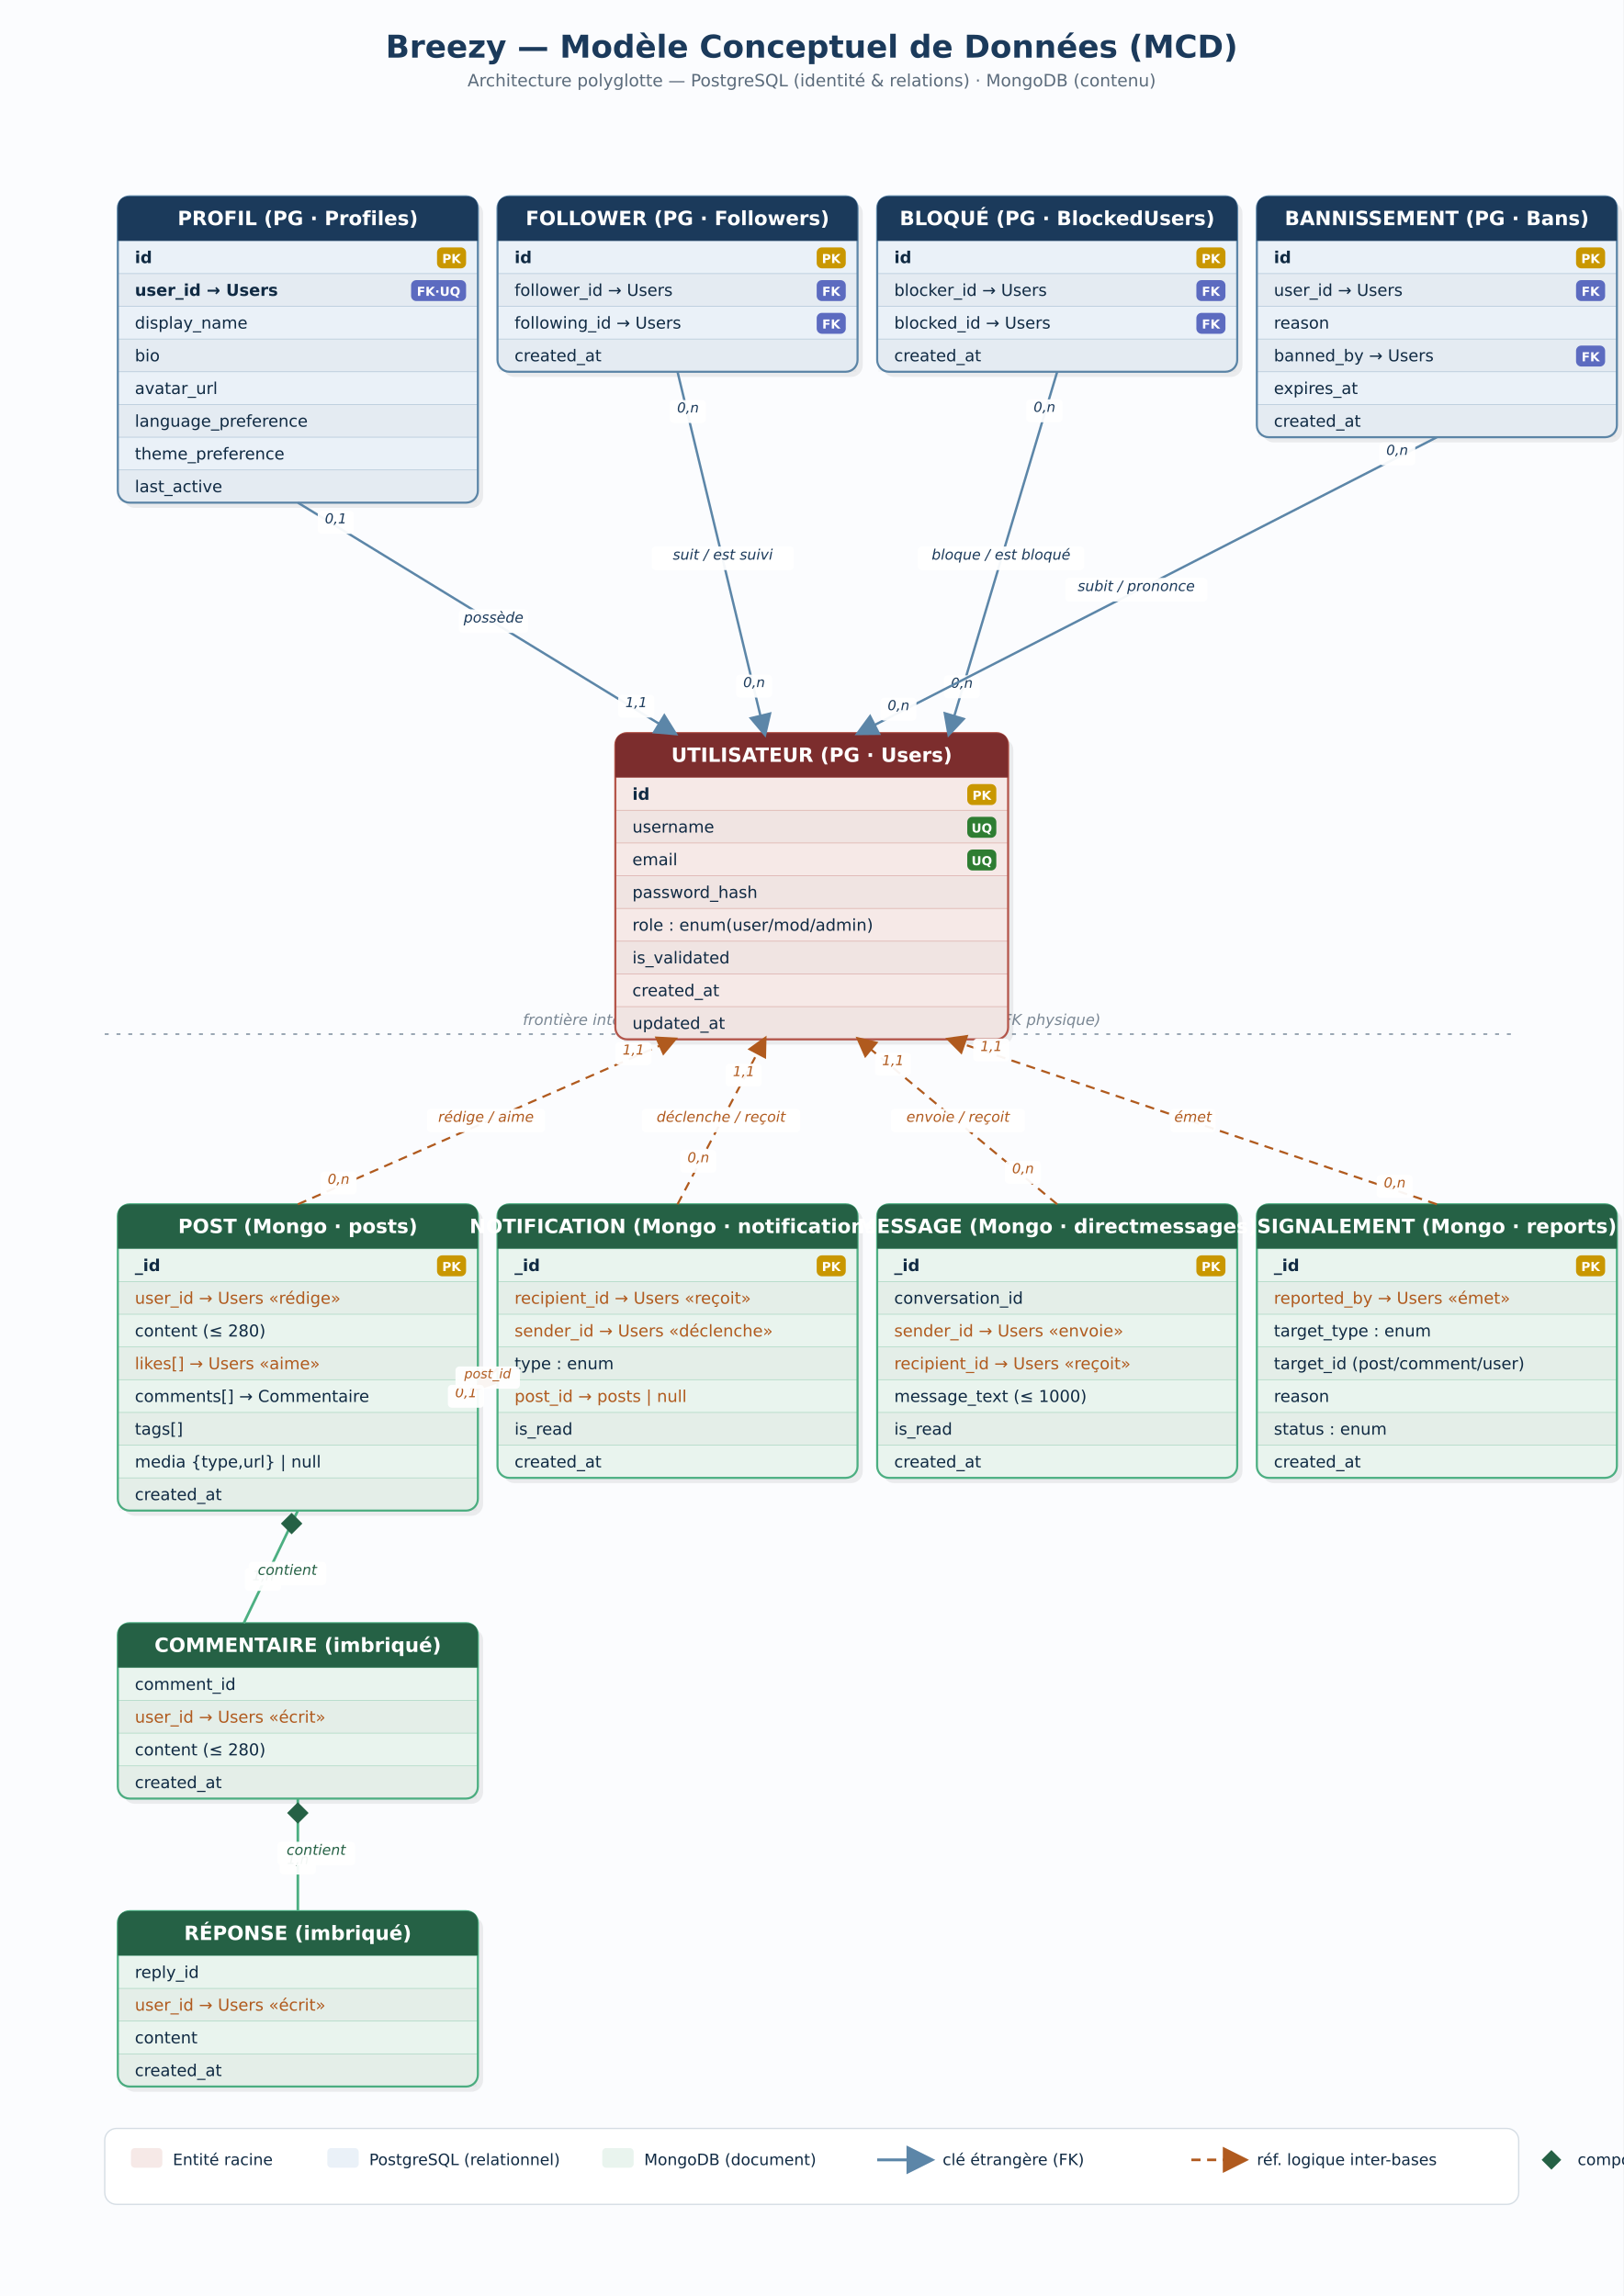
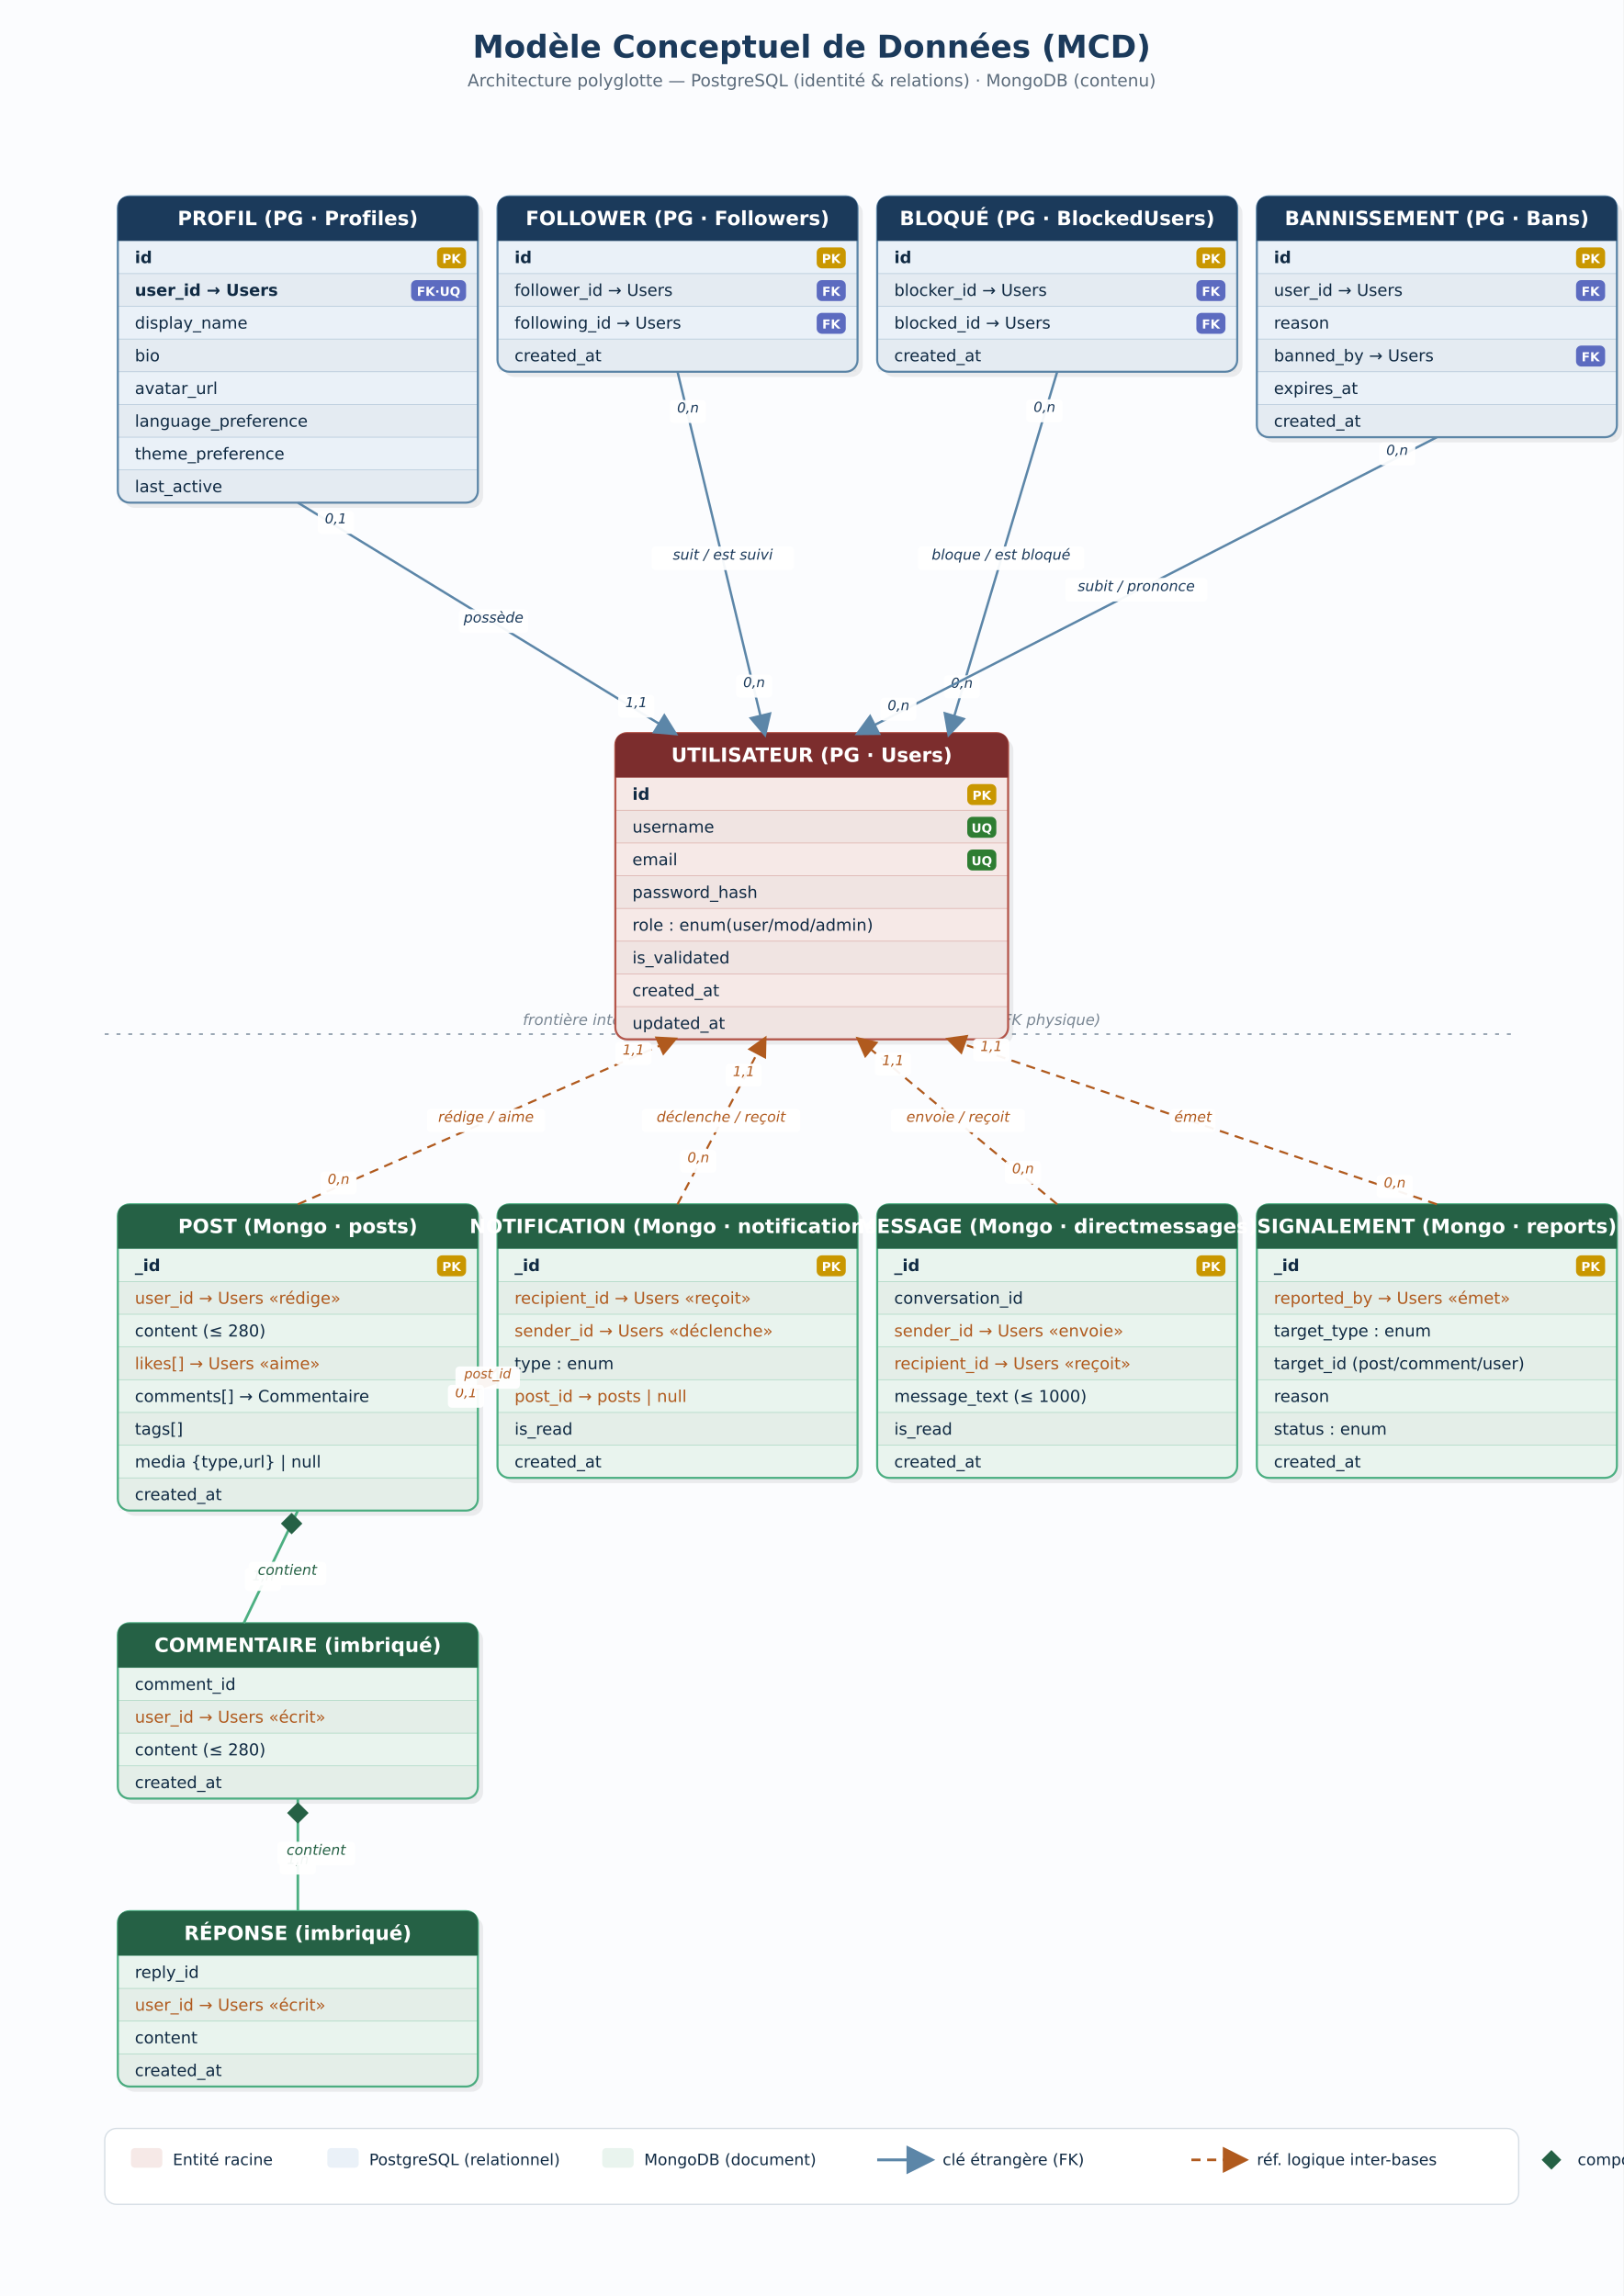
<svg xmlns="http://www.w3.org/2000/svg" width="1240" height="1754" viewBox="0 0 1240 1754" font-family="DejaVu Sans, Segoe UI, Arial, sans-serif">
  <defs>
    <marker id="arrOr" markerWidth="10" markerHeight="10" refX="8" refY="5" orient="auto">
      <path d="M0,0 L10,5 L0,10 z" fill="#B05A1E" />
    </marker>
    <marker id="arrPg" markerWidth="10" markerHeight="10" refX="8" refY="5" orient="auto">
      <path d="M0,0 L10,5 L0,10 z" fill="#5C86A8" />
    </marker>
  </defs>
  <rect width="1240" height="1754" fill="#FBFCFE" />
-   <text x="620.0" y="44" text-anchor="middle" font-size="24" font-weight="800" fill="#1B3A5B">Breezy — Modèle Conceptuel de Données (MCD)</text>
+   <text x="620.0" y="44" text-anchor="middle" font-size="24" font-weight="800" fill="#1B3A5B">Modèle Conceptuel de Données (MCD)</text>
  <text x="620.0" y="66" text-anchor="middle" font-size="13" fill="#5b6b7b">Architecture polyglotte — PostgreSQL (identité &amp; relations) · MongoDB (contenu)</text>
  <line x1="80" y1="790" x2="1160" y2="790" stroke="#9aa7b4" stroke-width="1.4" stroke-dasharray="3 6" />
  <text x="620.0" y="783" text-anchor="middle" font-size="11.5" fill="#7a8794" font-style="italic">frontière inter-bases — réf. Mongo → Users.id logiques (aucune FK physique)</text>
  <g>
    <rect x="94" y="154" width="275" height="234" rx="9" fill="#000" opacity="0.07" />
    <rect x="90" y="150" width="275" height="234" rx="9" fill="#EAF1F8" stroke="#5C86A8" stroke-width="1.6" />
    <path d="M90,184 L90,159 Q90,150 99,150 L356,150 Q365,150 365,159 L365,184 Z" fill="#1B3A5B" />
    <text x="227.5" y="172" text-anchor="middle" font-size="15" font-weight="700" fill="#fff">PROFIL  (PG · Profiles)</text>
    <line x1="90" y1="184" x2="365" y2="184" stroke="#5C86A8" stroke-width="0.5" opacity="0.4" />
    <text x="103" y="201" font-size="12.5" fill="#102A43" font-weight="600">id</text>
    <rect x="333.8" y="189" width="22.2" height="16" rx="4" fill="#C99700" />
    <text x="344.9" y="201" text-anchor="middle" font-size="9.5" font-weight="700" fill="#fff">PK</text>
    <rect x="91" y="209" width="273" height="25" fill="#000" opacity="0.025" />
    <line x1="90" y1="209" x2="365" y2="209" stroke="#5C86A8" stroke-width="0.5" opacity="0.4" />
    <text x="103" y="226" font-size="12.5" fill="#102A43" font-weight="600">user_id → Users</text>
    <rect x="314.0" y="214" width="42.0" height="16" rx="4" fill="#5C6BC0" />
    <text x="335.0" y="226" text-anchor="middle" font-size="9.5" font-weight="700" fill="#fff">FK·UQ</text>
    <line x1="90" y1="234" x2="365" y2="234" stroke="#5C86A8" stroke-width="0.5" opacity="0.4" />
    <text x="103" y="251" font-size="12.5" fill="#102A43" font-weight="400">display_name</text>
    <rect x="91" y="259" width="273" height="25" fill="#000" opacity="0.025" />
    <line x1="90" y1="259" x2="365" y2="259" stroke="#5C86A8" stroke-width="0.5" opacity="0.4" />
    <text x="103" y="276" font-size="12.5" fill="#102A43" font-weight="400">bio</text>
    <line x1="90" y1="284" x2="365" y2="284" stroke="#5C86A8" stroke-width="0.5" opacity="0.4" />
    <text x="103" y="301" font-size="12.5" fill="#102A43" font-weight="400">avatar_url</text>
    <rect x="91" y="309" width="273" height="25" fill="#000" opacity="0.025" />
    <line x1="90" y1="309" x2="365" y2="309" stroke="#5C86A8" stroke-width="0.5" opacity="0.4" />
    <text x="103" y="326" font-size="12.5" fill="#102A43" font-weight="400">language_preference</text>
    <line x1="90" y1="334" x2="365" y2="334" stroke="#5C86A8" stroke-width="0.5" opacity="0.4" />
    <text x="103" y="351" font-size="12.5" fill="#102A43" font-weight="400">theme_preference</text>
    <rect x="91" y="359" width="273" height="25" fill="#000" opacity="0.025" />
    <line x1="90" y1="359" x2="365" y2="359" stroke="#5C86A8" stroke-width="0.5" opacity="0.4" />
    <text x="103" y="376" font-size="12.5" fill="#102A43" font-weight="400">last_active</text>
  </g>
  <g>
    <rect x="384" y="154" width="275" height="134" rx="9" fill="#000" opacity="0.07" />
    <rect x="380" y="150" width="275" height="134" rx="9" fill="#EAF1F8" stroke="#5C86A8" stroke-width="1.6" />
    <path d="M380,184 L380,159 Q380,150 389,150 L646,150 Q655,150 655,159 L655,184 Z" fill="#1B3A5B" />
    <text x="517.5" y="172" text-anchor="middle" font-size="15" font-weight="700" fill="#fff">FOLLOWER  (PG · Followers)</text>
    <line x1="380" y1="184" x2="655" y2="184" stroke="#5C86A8" stroke-width="0.5" opacity="0.4" />
    <text x="393" y="201" font-size="12.5" fill="#102A43" font-weight="600">id</text>
    <rect x="623.8" y="189" width="22.2" height="16" rx="4" fill="#C99700" />
    <text x="634.9" y="201" text-anchor="middle" font-size="9.5" font-weight="700" fill="#fff">PK</text>
    <rect x="381" y="209" width="273" height="25" fill="#000" opacity="0.025" />
    <line x1="380" y1="209" x2="655" y2="209" stroke="#5C86A8" stroke-width="0.5" opacity="0.4" />
    <text x="393" y="226" font-size="12.5" fill="#102A43" font-weight="400">follower_id → Users</text>
    <rect x="623.8" y="214" width="22.2" height="16" rx="4" fill="#5C6BC0" />
    <text x="634.9" y="226" text-anchor="middle" font-size="9.5" font-weight="700" fill="#fff">FK</text>
    <line x1="380" y1="234" x2="655" y2="234" stroke="#5C86A8" stroke-width="0.5" opacity="0.4" />
    <text x="393" y="251" font-size="12.5" fill="#102A43" font-weight="400">following_id → Users</text>
    <rect x="623.8" y="239" width="22.2" height="16" rx="4" fill="#5C6BC0" />
    <text x="634.9" y="251" text-anchor="middle" font-size="9.5" font-weight="700" fill="#fff">FK</text>
    <rect x="381" y="259" width="273" height="25" fill="#000" opacity="0.025" />
    <line x1="380" y1="259" x2="655" y2="259" stroke="#5C86A8" stroke-width="0.5" opacity="0.4" />
    <text x="393" y="276" font-size="12.5" fill="#102A43" font-weight="400">created_at</text>
  </g>
  <g>
    <rect x="674" y="154" width="275" height="134" rx="9" fill="#000" opacity="0.07" />
    <rect x="670" y="150" width="275" height="134" rx="9" fill="#EAF1F8" stroke="#5C86A8" stroke-width="1.6" />
    <path d="M670,184 L670,159 Q670,150 679,150 L936,150 Q945,150 945,159 L945,184 Z" fill="#1B3A5B" />
    <text x="807.5" y="172" text-anchor="middle" font-size="15" font-weight="700" fill="#fff">BLOQUÉ  (PG · BlockedUsers)</text>
    <line x1="670" y1="184" x2="945" y2="184" stroke="#5C86A8" stroke-width="0.5" opacity="0.4" />
    <text x="683" y="201" font-size="12.5" fill="#102A43" font-weight="600">id</text>
    <rect x="913.8" y="189" width="22.2" height="16" rx="4" fill="#C99700" />
    <text x="924.9" y="201" text-anchor="middle" font-size="9.5" font-weight="700" fill="#fff">PK</text>
    <rect x="671" y="209" width="273" height="25" fill="#000" opacity="0.025" />
    <line x1="670" y1="209" x2="945" y2="209" stroke="#5C86A8" stroke-width="0.5" opacity="0.4" />
    <text x="683" y="226" font-size="12.5" fill="#102A43" font-weight="400">blocker_id → Users</text>
    <rect x="913.8" y="214" width="22.2" height="16" rx="4" fill="#5C6BC0" />
    <text x="924.9" y="226" text-anchor="middle" font-size="9.5" font-weight="700" fill="#fff">FK</text>
    <line x1="670" y1="234" x2="945" y2="234" stroke="#5C86A8" stroke-width="0.5" opacity="0.4" />
    <text x="683" y="251" font-size="12.5" fill="#102A43" font-weight="400">blocked_id → Users</text>
    <rect x="913.8" y="239" width="22.2" height="16" rx="4" fill="#5C6BC0" />
    <text x="924.9" y="251" text-anchor="middle" font-size="9.5" font-weight="700" fill="#fff">FK</text>
    <rect x="671" y="259" width="273" height="25" fill="#000" opacity="0.025" />
    <line x1="670" y1="259" x2="945" y2="259" stroke="#5C86A8" stroke-width="0.5" opacity="0.4" />
    <text x="683" y="276" font-size="12.5" fill="#102A43" font-weight="400">created_at</text>
  </g>
  <g>
    <rect x="964" y="154" width="275" height="184" rx="9" fill="#000" opacity="0.07" />
    <rect x="960" y="150" width="275" height="184" rx="9" fill="#EAF1F8" stroke="#5C86A8" stroke-width="1.6" />
    <path d="M960,184 L960,159 Q960,150 969,150 L1226,150 Q1235,150 1235,159 L1235,184 Z" fill="#1B3A5B" />
    <text x="1097.5" y="172" text-anchor="middle" font-size="15" font-weight="700" fill="#fff">BANNISSEMENT  (PG · Bans)</text>
    <line x1="960" y1="184" x2="1235" y2="184" stroke="#5C86A8" stroke-width="0.5" opacity="0.4" />
    <text x="973" y="201" font-size="12.5" fill="#102A43" font-weight="600">id</text>
    <rect x="1203.8" y="189" width="22.2" height="16" rx="4" fill="#C99700" />
    <text x="1214.9" y="201" text-anchor="middle" font-size="9.5" font-weight="700" fill="#fff">PK</text>
    <rect x="961" y="209" width="273" height="25" fill="#000" opacity="0.025" />
    <line x1="960" y1="209" x2="1235" y2="209" stroke="#5C86A8" stroke-width="0.5" opacity="0.4" />
    <text x="973" y="226" font-size="12.5" fill="#102A43" font-weight="400">user_id → Users</text>
    <rect x="1203.8" y="214" width="22.2" height="16" rx="4" fill="#5C6BC0" />
    <text x="1214.9" y="226" text-anchor="middle" font-size="9.5" font-weight="700" fill="#fff">FK</text>
    <line x1="960" y1="234" x2="1235" y2="234" stroke="#5C86A8" stroke-width="0.5" opacity="0.4" />
    <text x="973" y="251" font-size="12.5" fill="#102A43" font-weight="400">reason</text>
    <rect x="961" y="259" width="273" height="25" fill="#000" opacity="0.025" />
    <line x1="960" y1="259" x2="1235" y2="259" stroke="#5C86A8" stroke-width="0.5" opacity="0.4" />
    <text x="973" y="276" font-size="12.5" fill="#102A43" font-weight="400">banned_by → Users</text>
    <rect x="1203.8" y="264" width="22.2" height="16" rx="4" fill="#5C6BC0" />
    <text x="1214.9" y="276" text-anchor="middle" font-size="9.5" font-weight="700" fill="#fff">FK</text>
    <line x1="960" y1="284" x2="1235" y2="284" stroke="#5C86A8" stroke-width="0.5" opacity="0.4" />
    <text x="973" y="301" font-size="12.5" fill="#102A43" font-weight="400">expires_at</text>
    <rect x="961" y="309" width="273" height="25" fill="#000" opacity="0.025" />
    <line x1="960" y1="309" x2="1235" y2="309" stroke="#5C86A8" stroke-width="0.5" opacity="0.4" />
    <text x="973" y="326" font-size="12.5" fill="#102A43" font-weight="400">created_at</text>
  </g>
  <g>
    <rect x="474" y="564" width="300" height="234" rx="9" fill="#000" opacity="0.07" />
    <rect x="470" y="560" width="300" height="234" rx="9" fill="#F6E9E7" stroke="#B5564B" stroke-width="1.6" />
    <path d="M470,594 L470,569 Q470,560 479,560 L761,560 Q770,560 770,569 L770,594 Z" fill="#7C2D2D" />
    <text x="620.0" y="582" text-anchor="middle" font-size="15" font-weight="700" fill="#fff">UTILISATEUR  (PG · Users)</text>
    <line x1="470" y1="594" x2="770" y2="594" stroke="#B5564B" stroke-width="0.5" opacity="0.4" />
    <text x="483" y="611" font-size="12.5" fill="#102A43" font-weight="600">id</text>
    <rect x="738.8" y="599" width="22.2" height="16" rx="4" fill="#C99700" />
    <text x="749.9" y="611" text-anchor="middle" font-size="9.5" font-weight="700" fill="#fff">PK</text>
    <rect x="471" y="619" width="298" height="25" fill="#000" opacity="0.025" />
    <line x1="470" y1="619" x2="770" y2="619" stroke="#B5564B" stroke-width="0.5" opacity="0.4" />
    <text x="483" y="636" font-size="12.5" fill="#102A43" font-weight="400">username</text>
    <rect x="738.8" y="624" width="22.2" height="16" rx="4" fill="#2E7D32" />
    <text x="749.9" y="636" text-anchor="middle" font-size="9.5" font-weight="700" fill="#fff">UQ</text>
    <line x1="470" y1="644" x2="770" y2="644" stroke="#B5564B" stroke-width="0.5" opacity="0.4" />
    <text x="483" y="661" font-size="12.5" fill="#102A43" font-weight="400">email</text>
    <rect x="738.8" y="649" width="22.2" height="16" rx="4" fill="#2E7D32" />
    <text x="749.9" y="661" text-anchor="middle" font-size="9.5" font-weight="700" fill="#fff">UQ</text>
    <rect x="471" y="669" width="298" height="25" fill="#000" opacity="0.025" />
    <line x1="470" y1="669" x2="770" y2="669" stroke="#B5564B" stroke-width="0.5" opacity="0.4" />
    <text x="483" y="686" font-size="12.5" fill="#102A43" font-weight="400">password_hash</text>
    <line x1="470" y1="694" x2="770" y2="694" stroke="#B5564B" stroke-width="0.5" opacity="0.4" />
    <text x="483" y="711" font-size="12.5" fill="#102A43" font-weight="400">role : enum(user/mod/admin)</text>
    <rect x="471" y="719" width="298" height="25" fill="#000" opacity="0.025" />
    <line x1="470" y1="719" x2="770" y2="719" stroke="#B5564B" stroke-width="0.5" opacity="0.4" />
    <text x="483" y="736" font-size="12.5" fill="#102A43" font-weight="400">is_validated</text>
    <line x1="470" y1="744" x2="770" y2="744" stroke="#B5564B" stroke-width="0.5" opacity="0.4" />
    <text x="483" y="761" font-size="12.5" fill="#102A43" font-weight="400">created_at</text>
    <rect x="471" y="769" width="298" height="25" fill="#000" opacity="0.025" />
    <line x1="470" y1="769" x2="770" y2="769" stroke="#B5564B" stroke-width="0.5" opacity="0.4" />
    <text x="483" y="786" font-size="12.5" fill="#102A43" font-weight="400">updated_at</text>
  </g>
  <g>
    <rect x="94" y="924" width="275" height="234" rx="9" fill="#000" opacity="0.07" />
    <rect x="90" y="920" width="275" height="234" rx="9" fill="#E9F4EE" stroke="#4CAF82" stroke-width="1.6" />
    <path d="M90,954 L90,929 Q90,920 99,920 L356,920 Q365,920 365,929 L365,954 Z" fill="#256145" />
    <text x="227.5" y="942" text-anchor="middle" font-size="15" font-weight="700" fill="#fff">POST  (Mongo · posts)</text>
    <line x1="90" y1="954" x2="365" y2="954" stroke="#4CAF82" stroke-width="0.5" opacity="0.4" />
    <text x="103" y="971" font-size="12.5" fill="#102A43" font-weight="600">_id</text>
    <rect x="333.8" y="959" width="22.2" height="16" rx="4" fill="#C99700" />
    <text x="344.9" y="971" text-anchor="middle" font-size="9.5" font-weight="700" fill="#fff">PK</text>
    <rect x="91" y="979" width="273" height="25" fill="#000" opacity="0.025" />
    <line x1="90" y1="979" x2="365" y2="979" stroke="#4CAF82" stroke-width="0.5" opacity="0.4" />
    <text x="103" y="996" font-size="12.5" fill="#B05A1E" font-weight="400">user_id → Users  «rédige»</text>
    <line x1="90" y1="1004" x2="365" y2="1004" stroke="#4CAF82" stroke-width="0.5" opacity="0.4" />
    <text x="103" y="1021" font-size="12.5" fill="#102A43" font-weight="400">content  (≤ 280)</text>
    <rect x="91" y="1029" width="273" height="25" fill="#000" opacity="0.025" />
    <line x1="90" y1="1029" x2="365" y2="1029" stroke="#4CAF82" stroke-width="0.5" opacity="0.4" />
    <text x="103" y="1046" font-size="12.5" fill="#B05A1E" font-weight="400">likes[] → Users  «aime»</text>
    <line x1="90" y1="1054" x2="365" y2="1054" stroke="#4CAF82" stroke-width="0.5" opacity="0.4" />
    <text x="103" y="1071" font-size="12.5" fill="#102A43" font-weight="400">comments[] → Commentaire</text>
    <rect x="91" y="1079" width="273" height="25" fill="#000" opacity="0.025" />
    <line x1="90" y1="1079" x2="365" y2="1079" stroke="#4CAF82" stroke-width="0.5" opacity="0.4" />
    <text x="103" y="1096" font-size="12.5" fill="#102A43" font-weight="400">tags[]</text>
    <line x1="90" y1="1104" x2="365" y2="1104" stroke="#4CAF82" stroke-width="0.5" opacity="0.4" />
    <text x="103" y="1121" font-size="12.5" fill="#102A43" font-weight="400">media {type,url} | null</text>
    <rect x="91" y="1129" width="273" height="25" fill="#000" opacity="0.025" />
    <line x1="90" y1="1129" x2="365" y2="1129" stroke="#4CAF82" stroke-width="0.5" opacity="0.4" />
    <text x="103" y="1146" font-size="12.5" fill="#102A43" font-weight="400">created_at</text>
  </g>
  <g>
    <rect x="384" y="924" width="275" height="209" rx="9" fill="#000" opacity="0.07" />
    <rect x="380" y="920" width="275" height="209" rx="9" fill="#E9F4EE" stroke="#4CAF82" stroke-width="1.6" />
    <path d="M380,954 L380,929 Q380,920 389,920 L646,920 Q655,920 655,929 L655,954 Z" fill="#256145" />
    <text x="517.5" y="942" text-anchor="middle" font-size="15" font-weight="700" fill="#fff">NOTIFICATION  (Mongo · notifications)</text>
    <line x1="380" y1="954" x2="655" y2="954" stroke="#4CAF82" stroke-width="0.5" opacity="0.4" />
    <text x="393" y="971" font-size="12.5" fill="#102A43" font-weight="600">_id</text>
    <rect x="623.8" y="959" width="22.2" height="16" rx="4" fill="#C99700" />
    <text x="634.9" y="971" text-anchor="middle" font-size="9.5" font-weight="700" fill="#fff">PK</text>
    <rect x="381" y="979" width="273" height="25" fill="#000" opacity="0.025" />
    <line x1="380" y1="979" x2="655" y2="979" stroke="#4CAF82" stroke-width="0.5" opacity="0.4" />
    <text x="393" y="996" font-size="12.5" fill="#B05A1E" font-weight="400">recipient_id → Users  «reçoit»</text>
    <line x1="380" y1="1004" x2="655" y2="1004" stroke="#4CAF82" stroke-width="0.5" opacity="0.4" />
    <text x="393" y="1021" font-size="12.5" fill="#B05A1E" font-weight="400">sender_id → Users  «déclenche»</text>
    <rect x="381" y="1029" width="273" height="25" fill="#000" opacity="0.025" />
    <line x1="380" y1="1029" x2="655" y2="1029" stroke="#4CAF82" stroke-width="0.5" opacity="0.4" />
    <text x="393" y="1046" font-size="12.5" fill="#102A43" font-weight="400">type : enum</text>
    <line x1="380" y1="1054" x2="655" y2="1054" stroke="#4CAF82" stroke-width="0.5" opacity="0.4" />
    <text x="393" y="1071" font-size="12.5" fill="#B05A1E" font-weight="400">post_id → posts | null</text>
    <rect x="381" y="1079" width="273" height="25" fill="#000" opacity="0.025" />
    <line x1="380" y1="1079" x2="655" y2="1079" stroke="#4CAF82" stroke-width="0.5" opacity="0.4" />
    <text x="393" y="1096" font-size="12.5" fill="#102A43" font-weight="400">is_read</text>
    <line x1="380" y1="1104" x2="655" y2="1104" stroke="#4CAF82" stroke-width="0.5" opacity="0.4" />
    <text x="393" y="1121" font-size="12.5" fill="#102A43" font-weight="400">created_at</text>
  </g>
  <g>
    <rect x="674" y="924" width="275" height="209" rx="9" fill="#000" opacity="0.07" />
    <rect x="670" y="920" width="275" height="209" rx="9" fill="#E9F4EE" stroke="#4CAF82" stroke-width="1.6" />
    <path d="M670,954 L670,929 Q670,920 679,920 L936,920 Q945,920 945,929 L945,954 Z" fill="#256145" />
    <text x="807.5" y="942" text-anchor="middle" font-size="15" font-weight="700" fill="#fff">MESSAGE  (Mongo · directmessages)</text>
    <line x1="670" y1="954" x2="945" y2="954" stroke="#4CAF82" stroke-width="0.5" opacity="0.4" />
    <text x="683" y="971" font-size="12.5" fill="#102A43" font-weight="600">_id</text>
    <rect x="913.8" y="959" width="22.2" height="16" rx="4" fill="#C99700" />
    <text x="924.9" y="971" text-anchor="middle" font-size="9.5" font-weight="700" fill="#fff">PK</text>
    <rect x="671" y="979" width="273" height="25" fill="#000" opacity="0.025" />
    <line x1="670" y1="979" x2="945" y2="979" stroke="#4CAF82" stroke-width="0.5" opacity="0.4" />
    <text x="683" y="996" font-size="12.5" fill="#102A43" font-weight="400">conversation_id</text>
    <line x1="670" y1="1004" x2="945" y2="1004" stroke="#4CAF82" stroke-width="0.5" opacity="0.4" />
    <text x="683" y="1021" font-size="12.5" fill="#B05A1E" font-weight="400">sender_id → Users  «envoie»</text>
    <rect x="671" y="1029" width="273" height="25" fill="#000" opacity="0.025" />
    <line x1="670" y1="1029" x2="945" y2="1029" stroke="#4CAF82" stroke-width="0.5" opacity="0.4" />
    <text x="683" y="1046" font-size="12.5" fill="#B05A1E" font-weight="400">recipient_id → Users  «reçoit»</text>
    <line x1="670" y1="1054" x2="945" y2="1054" stroke="#4CAF82" stroke-width="0.5" opacity="0.4" />
    <text x="683" y="1071" font-size="12.5" fill="#102A43" font-weight="400">message_text  (≤ 1000)</text>
    <rect x="671" y="1079" width="273" height="25" fill="#000" opacity="0.025" />
    <line x1="670" y1="1079" x2="945" y2="1079" stroke="#4CAF82" stroke-width="0.5" opacity="0.4" />
    <text x="683" y="1096" font-size="12.5" fill="#102A43" font-weight="400">is_read</text>
    <line x1="670" y1="1104" x2="945" y2="1104" stroke="#4CAF82" stroke-width="0.5" opacity="0.4" />
    <text x="683" y="1121" font-size="12.5" fill="#102A43" font-weight="400">created_at</text>
  </g>
  <g>
    <rect x="964" y="924" width="275" height="209" rx="9" fill="#000" opacity="0.07" />
    <rect x="960" y="920" width="275" height="209" rx="9" fill="#E9F4EE" stroke="#4CAF82" stroke-width="1.6" />
    <path d="M960,954 L960,929 Q960,920 969,920 L1226,920 Q1235,920 1235,929 L1235,954 Z" fill="#256145" />
    <text x="1097.5" y="942" text-anchor="middle" font-size="15" font-weight="700" fill="#fff">SIGNALEMENT  (Mongo · reports)</text>
    <line x1="960" y1="954" x2="1235" y2="954" stroke="#4CAF82" stroke-width="0.5" opacity="0.4" />
    <text x="973" y="971" font-size="12.5" fill="#102A43" font-weight="600">_id</text>
    <rect x="1203.8" y="959" width="22.2" height="16" rx="4" fill="#C99700" />
    <text x="1214.9" y="971" text-anchor="middle" font-size="9.5" font-weight="700" fill="#fff">PK</text>
    <rect x="961" y="979" width="273" height="25" fill="#000" opacity="0.025" />
    <line x1="960" y1="979" x2="1235" y2="979" stroke="#4CAF82" stroke-width="0.5" opacity="0.4" />
    <text x="973" y="996" font-size="12.5" fill="#B05A1E" font-weight="400">reported_by → Users  «émet»</text>
    <line x1="960" y1="1004" x2="1235" y2="1004" stroke="#4CAF82" stroke-width="0.5" opacity="0.4" />
    <text x="973" y="1021" font-size="12.5" fill="#102A43" font-weight="400">target_type : enum</text>
    <rect x="961" y="1029" width="273" height="25" fill="#000" opacity="0.025" />
    <line x1="960" y1="1029" x2="1235" y2="1029" stroke="#4CAF82" stroke-width="0.5" opacity="0.4" />
    <text x="973" y="1046" font-size="12.5" fill="#102A43" font-weight="400">target_id  (post/comment/user)</text>
    <line x1="960" y1="1054" x2="1235" y2="1054" stroke="#4CAF82" stroke-width="0.5" opacity="0.4" />
    <text x="973" y="1071" font-size="12.5" fill="#102A43" font-weight="400">reason</text>
    <rect x="961" y="1079" width="273" height="25" fill="#000" opacity="0.025" />
    <line x1="960" y1="1079" x2="1235" y2="1079" stroke="#4CAF82" stroke-width="0.5" opacity="0.4" />
    <text x="973" y="1096" font-size="12.5" fill="#102A43" font-weight="400">status : enum</text>
    <line x1="960" y1="1104" x2="1235" y2="1104" stroke="#4CAF82" stroke-width="0.5" opacity="0.4" />
    <text x="973" y="1121" font-size="12.5" fill="#102A43" font-weight="400">created_at</text>
  </g>
  <g>
    <rect x="94" y="1244" width="275" height="134" rx="9" fill="#000" opacity="0.07" />
    <rect x="90" y="1240" width="275" height="134" rx="9" fill="#E9F4EE" stroke="#4CAF82" stroke-width="1.6" />
    <path d="M90,1274 L90,1249 Q90,1240 99,1240 L356,1240 Q365,1240 365,1249 L365,1274 Z" fill="#256145" />
    <text x="227.5" y="1262" text-anchor="middle" font-size="15" font-weight="700" fill="#fff">COMMENTAIRE  (imbriqué)</text>
    <line x1="90" y1="1274" x2="365" y2="1274" stroke="#4CAF82" stroke-width="0.5" opacity="0.4" />
    <text x="103" y="1291" font-size="12.5" fill="#102A43" font-weight="400">comment_id</text>
    <rect x="91" y="1299" width="273" height="25" fill="#000" opacity="0.025" />
    <line x1="90" y1="1299" x2="365" y2="1299" stroke="#4CAF82" stroke-width="0.5" opacity="0.4" />
    <text x="103" y="1316" font-size="12.5" fill="#B05A1E" font-weight="400">user_id → Users  «écrit»</text>
    <line x1="90" y1="1324" x2="365" y2="1324" stroke="#4CAF82" stroke-width="0.5" opacity="0.4" />
    <text x="103" y="1341" font-size="12.5" fill="#102A43" font-weight="400">content  (≤ 280)</text>
    <rect x="91" y="1349" width="273" height="25" fill="#000" opacity="0.025" />
    <line x1="90" y1="1349" x2="365" y2="1349" stroke="#4CAF82" stroke-width="0.5" opacity="0.4" />
    <text x="103" y="1366" font-size="12.5" fill="#102A43" font-weight="400">created_at</text>
  </g>
  <g>
    <rect x="94" y="1464" width="275" height="134" rx="9" fill="#000" opacity="0.07" />
    <rect x="90" y="1460" width="275" height="134" rx="9" fill="#E9F4EE" stroke="#4CAF82" stroke-width="1.6" />
    <path d="M90,1494 L90,1469 Q90,1460 99,1460 L356,1460 Q365,1460 365,1469 L365,1494 Z" fill="#256145" />
    <text x="227.5" y="1482" text-anchor="middle" font-size="15" font-weight="700" fill="#fff">RÉPONSE  (imbriqué)</text>
    <line x1="90" y1="1494" x2="365" y2="1494" stroke="#4CAF82" stroke-width="0.5" opacity="0.4" />
    <text x="103" y="1511" font-size="12.5" fill="#102A43" font-weight="400">reply_id</text>
    <rect x="91" y="1519" width="273" height="25" fill="#000" opacity="0.025" />
    <line x1="90" y1="1519" x2="365" y2="1519" stroke="#4CAF82" stroke-width="0.5" opacity="0.4" />
    <text x="103" y="1536" font-size="12.5" fill="#B05A1E" font-weight="400">user_id → Users  «écrit»</text>
    <line x1="90" y1="1544" x2="365" y2="1544" stroke="#4CAF82" stroke-width="0.5" opacity="0.4" />
    <text x="103" y="1561" font-size="12.5" fill="#102A43" font-weight="400">content</text>
    <rect x="91" y="1569" width="273" height="25" fill="#000" opacity="0.025" />
    <line x1="90" y1="1569" x2="365" y2="1569" stroke="#4CAF82" stroke-width="0.5" opacity="0.4" />
    <text x="103" y="1586" font-size="12.5" fill="#102A43" font-weight="400">created_at</text>
  </g>
  <line x1="227.5" y1="384.0" x2="515.0" y2="560.0" stroke="#5C86A8" stroke-width="1.8" marker-end="url(#arrPg)" fill="none" />
  <rect x="242.7" y="390.3" width="27.6" height="17.5" rx="3" fill="#fff" opacity="0.94" />
  <text x="256.5" y="399.8" text-anchor="middle" font-size="10.5" fill="#1B3A5B" font-style="italic">0,1</text>
  <rect x="472.2" y="530.7" width="27.6" height="17.5" rx="3" fill="#fff" opacity="0.94" />
  <text x="486.0" y="540.2" text-anchor="middle" font-size="10.5" fill="#1B3A5B" font-style="italic">1,1</text>
  <rect x="350.4" y="465.5" width="53.1" height="18" rx="3" fill="#fff" opacity="0.94" />
  <text x="377.0" y="475.5" text-anchor="middle" font-size="11" fill="#1B3A5B" font-style="italic">possède</text>
  <line x1="517.5" y1="284.0" x2="584.0" y2="560.0" stroke="#5C86A8" stroke-width="1.8" marker-end="url(#arrPg)" fill="none" />
  <rect x="511.6" y="305.6" width="27.6" height="17.5" rx="3" fill="#fff" opacity="0.94" />
  <text x="525.5" y="315.1" text-anchor="middle" font-size="10.5" fill="#1B3A5B" font-style="italic">0,n</text>
  <rect x="562.2" y="515.4" width="27.6" height="17.5" rx="3" fill="#fff" opacity="0.94" />
  <text x="576.0" y="524.9" text-anchor="middle" font-size="10.5" fill="#1B3A5B" font-style="italic">0,n</text>
  <rect x="497.8" y="417.5" width="108.6" height="18" rx="3" fill="#fff" opacity="0.94" />
  <text x="552.1" y="427.5" text-anchor="middle" font-size="11" fill="#1B3A5B" font-style="italic">suit / est suivi</text>
  <line x1="807.5" y1="284.0" x2="725.0" y2="560.0" stroke="#5C86A8" stroke-width="1.8" marker-end="url(#arrPg)" fill="none" />
  <rect x="783.9" y="305.1" width="27.6" height="17.5" rx="3" fill="#fff" opacity="0.94" />
  <text x="797.8" y="314.6" text-anchor="middle" font-size="10.5" fill="#1B3A5B" font-style="italic">0,n</text>
  <rect x="720.9" y="515.9" width="27.6" height="17.5" rx="3" fill="#fff" opacity="0.94" />
  <text x="734.7" y="525.4" text-anchor="middle" font-size="10.5" fill="#1B3A5B" font-style="italic">0,n</text>
  <rect x="701.1" y="417.5" width="127.0" height="18" rx="3" fill="#fff" opacity="0.94" />
  <text x="764.6" y="427.5" text-anchor="middle" font-size="11" fill="#1B3A5B" font-style="italic">bloque / est bloqué</text>
  <line x1="1097.5" y1="334.0" x2="656.0" y2="560.0" stroke="#5C86A8" stroke-width="1.8" marker-end="url(#arrPg)" fill="none" />
  <rect x="1053.4" y="338.0" width="27.6" height="17.5" rx="3" fill="#fff" opacity="0.94" />
  <text x="1067.2" y="347.5" text-anchor="middle" font-size="10.5" fill="#1B3A5B" font-style="italic">0,n</text>
  <rect x="672.4" y="533.0" width="27.6" height="17.5" rx="3" fill="#fff" opacity="0.94" />
  <text x="686.3" y="542.5" text-anchor="middle" font-size="10.5" fill="#1B3A5B" font-style="italic">0,n</text>
  <rect x="813.6" y="441.5" width="108.6" height="18" rx="3" fill="#fff" opacity="0.94" />
  <text x="867.9" y="451.5" text-anchor="middle" font-size="11" fill="#1B3A5B" font-style="italic">subit / prononce</text>
  <line x1="227.5" y1="920.0" x2="515.0" y2="794.0" stroke="#B05A1E" stroke-width="1.6" stroke-dasharray="7 5" marker-end="url(#arrOr)" fill="none" />
  <rect x="244.8" y="894.9" width="27.6" height="17.5" rx="3" fill="#fff" opacity="0.94" />
  <text x="258.6" y="904.4" text-anchor="middle" font-size="10.5" fill="#B05A1E" font-style="italic">0,n</text>
  <rect x="470.0" y="796.1" width="27.6" height="17.5" rx="3" fill="#fff" opacity="0.94" />
  <text x="483.9" y="805.6" text-anchor="middle" font-size="10.5" fill="#B05A1E" font-style="italic">1,1</text>
  <rect x="326.2" y="847.0" width="90.1" height="18" rx="3" fill="#fff" opacity="0.94" />
  <text x="371.2" y="857.0" text-anchor="middle" font-size="11" fill="#B05A1E" font-style="italic">rédige / aime</text>
  <line x1="807.5" y1="920.0" x2="656.0" y2="794.0" stroke="#B05A1E" stroke-width="1.6" stroke-dasharray="7 5" marker-end="url(#arrOr)" fill="none" />
  <rect x="767.5" y="886.8" width="27.6" height="17.5" rx="3" fill="#fff" opacity="0.94" />
  <text x="781.4" y="896.3" text-anchor="middle" font-size="10.5" fill="#B05A1E" font-style="italic">0,n</text>
  <rect x="668.3" y="804.2" width="27.6" height="17.5" rx="3" fill="#fff" opacity="0.94" />
  <text x="682.1" y="813.7" text-anchor="middle" font-size="10.5" fill="#B05A1E" font-style="italic">1,1</text>
  <rect x="680.5" y="847.0" width="102.4" height="18" rx="3" fill="#fff" opacity="0.94" />
  <text x="731.8" y="857.0" text-anchor="middle" font-size="11" fill="#B05A1E" font-style="italic">envoie / reçoit</text>
  <line x1="517.5" y1="920.0" x2="584.0" y2="794.0" stroke="#B05A1E" stroke-width="1.6" stroke-dasharray="7 5" marker-end="url(#arrOr)" fill="none" />
  <rect x="519.5" y="878.4" width="27.6" height="17.5" rx="3" fill="#fff" opacity="0.94" />
  <text x="533.4" y="887.9" text-anchor="middle" font-size="10.5" fill="#B05A1E" font-style="italic">0,n</text>
  <rect x="554.3" y="812.6" width="27.6" height="17.5" rx="3" fill="#fff" opacity="0.94" />
  <text x="568.1" y="822.1" text-anchor="middle" font-size="10.5" fill="#B05A1E" font-style="italic">1,1</text>
  <rect x="490.3" y="847.0" width="120.9" height="18" rx="3" fill="#fff" opacity="0.94" />
  <text x="550.8" y="857.0" text-anchor="middle" font-size="11" fill="#B05A1E" font-style="italic">déclenche / reçoit</text>
  <line x1="1097.5" y1="920.0" x2="725.0" y2="794.0" stroke="#B05A1E" stroke-width="1.6" stroke-dasharray="7 5" marker-end="url(#arrOr)" fill="none" />
  <rect x="1051.5" y="897.6" width="27.6" height="17.5" rx="3" fill="#fff" opacity="0.94" />
  <text x="1065.3" y="907.1" text-anchor="middle" font-size="10.5" fill="#B05A1E" font-style="italic">0,n</text>
  <rect x="743.4" y="793.4" width="27.6" height="17.5" rx="3" fill="#fff" opacity="0.94" />
  <text x="757.2" y="802.9" text-anchor="middle" font-size="10.5" fill="#B05A1E" font-style="italic">1,1</text>
  <rect x="893.9" y="847.0" width="34.6" height="18" rx="3" fill="#fff" opacity="0.94" />
  <text x="911.2" y="857.0" text-anchor="middle" font-size="11" fill="#B05A1E" font-style="italic">émet</text>
  <line x1="186.2" y1="1240.0" x2="227.5" y2="1154.0" stroke="#4CAF82" stroke-width="2.0" fill="none" />
  <polygon points="222.743,1156.418 230.243,1163.918 222.743,1171.418 215.243,1163.918" fill="#256145" stroke="#256145" />
  <rect x="187.1" y="1197.8" width="27.6" height="17.5" rx="3" fill="#fff" opacity="0.94" />
  <text x="201.0" y="1207.3" text-anchor="middle" font-size="10.5" fill="#256145" font-style="italic">1,n</text>
  <rect x="189.9" y="1193.1" width="59.3" height="18" rx="3" fill="#fff" opacity="0.94" />
  <text x="219.5" y="1203.1" text-anchor="middle" font-size="11" fill="#256145" font-style="italic">contient</text>
  <line x1="227.5" y1="1460.0" x2="227.5" y2="1374.0" stroke="#4CAF82" stroke-width="2.0" fill="none" />
  <polygon points="227.5,1377.5 235.0,1385.0 227.5,1392.5 220.0,1385.0" fill="#256145" stroke="#256145" />
  <rect x="213.7" y="1414.5" width="27.6" height="17.5" rx="3" fill="#fff" opacity="0.94" />
  <text x="227.5" y="1424.0" text-anchor="middle" font-size="10.5" fill="#256145" font-style="italic">1,n</text>
  <rect x="211.9" y="1407.0" width="59.3" height="18" rx="3" fill="#fff" opacity="0.94" />
  <text x="241.5" y="1417.0" text-anchor="middle" font-size="11" fill="#256145" font-style="italic">contient</text>
  <line x1="380.0" y1="1045.4" x2="365.0" y2="1060.4" stroke="#B05A1E" stroke-width="1.6" stroke-dasharray="7 5" marker-end="url(#arrOr)" fill="none" />
  <rect x="342.1" y="1057.9" width="27.6" height="17.5" rx="3" fill="#fff" opacity="0.94" />
  <text x="356.0" y="1067.4" text-anchor="middle" font-size="10.5" fill="#B05A1E" font-style="italic">0,1</text>
  <rect x="347.9" y="1043.9" width="49.2" height="17" rx="3" fill="#fff" opacity="0.94" />
  <text x="372.5" y="1052.9" text-anchor="middle" font-size="10" fill="#B05A1E" font-style="italic">post_id</text>
  <rect x="80" y="1626" width="1080" height="58" rx="9" fill="#fff" stroke="#d5dde4" />
  <rect x="100" y="1641" width="24" height="15" rx="3" fill="#F6E9E7" />
  <text x="132" y="1654" font-size="12" fill="#102A43">Entité racine</text>
  <rect x="250" y="1641" width="24" height="15" rx="3" fill="#EAF1F8" />
  <text x="282" y="1654" font-size="12" fill="#102A43">PostgreSQL (relationnel)</text>
  <rect x="460" y="1641" width="24" height="15" rx="3" fill="#E9F4EE" />
  <text x="492" y="1654" font-size="12" fill="#102A43">MongoDB (document)</text>
  <line x1="670" y1="1650" x2="710" y2="1650" stroke="#5C86A8" stroke-width="2.2" marker-end="url(#arrPg)" />
  <text x="720" y="1654" font-size="12" fill="#102A43">clé étrangère (FK)</text>
  <line x1="910" y1="1650" x2="950" y2="1650" stroke="#B05A1E" stroke-width="2" stroke-dasharray="7 5" marker-end="url(#arrOr)" />
  <text x="960" y="1654" font-size="12" fill="#102A43">réf. logique inter-bases</text>
  <polygon points="1177.5,1650 1185,1642.5 1192.5,1650 1185,1657.5" fill="#256145" />
  <text x="1205" y="1654" font-size="12" fill="#102A43">composition (sous-doc.)</text>
</svg>
